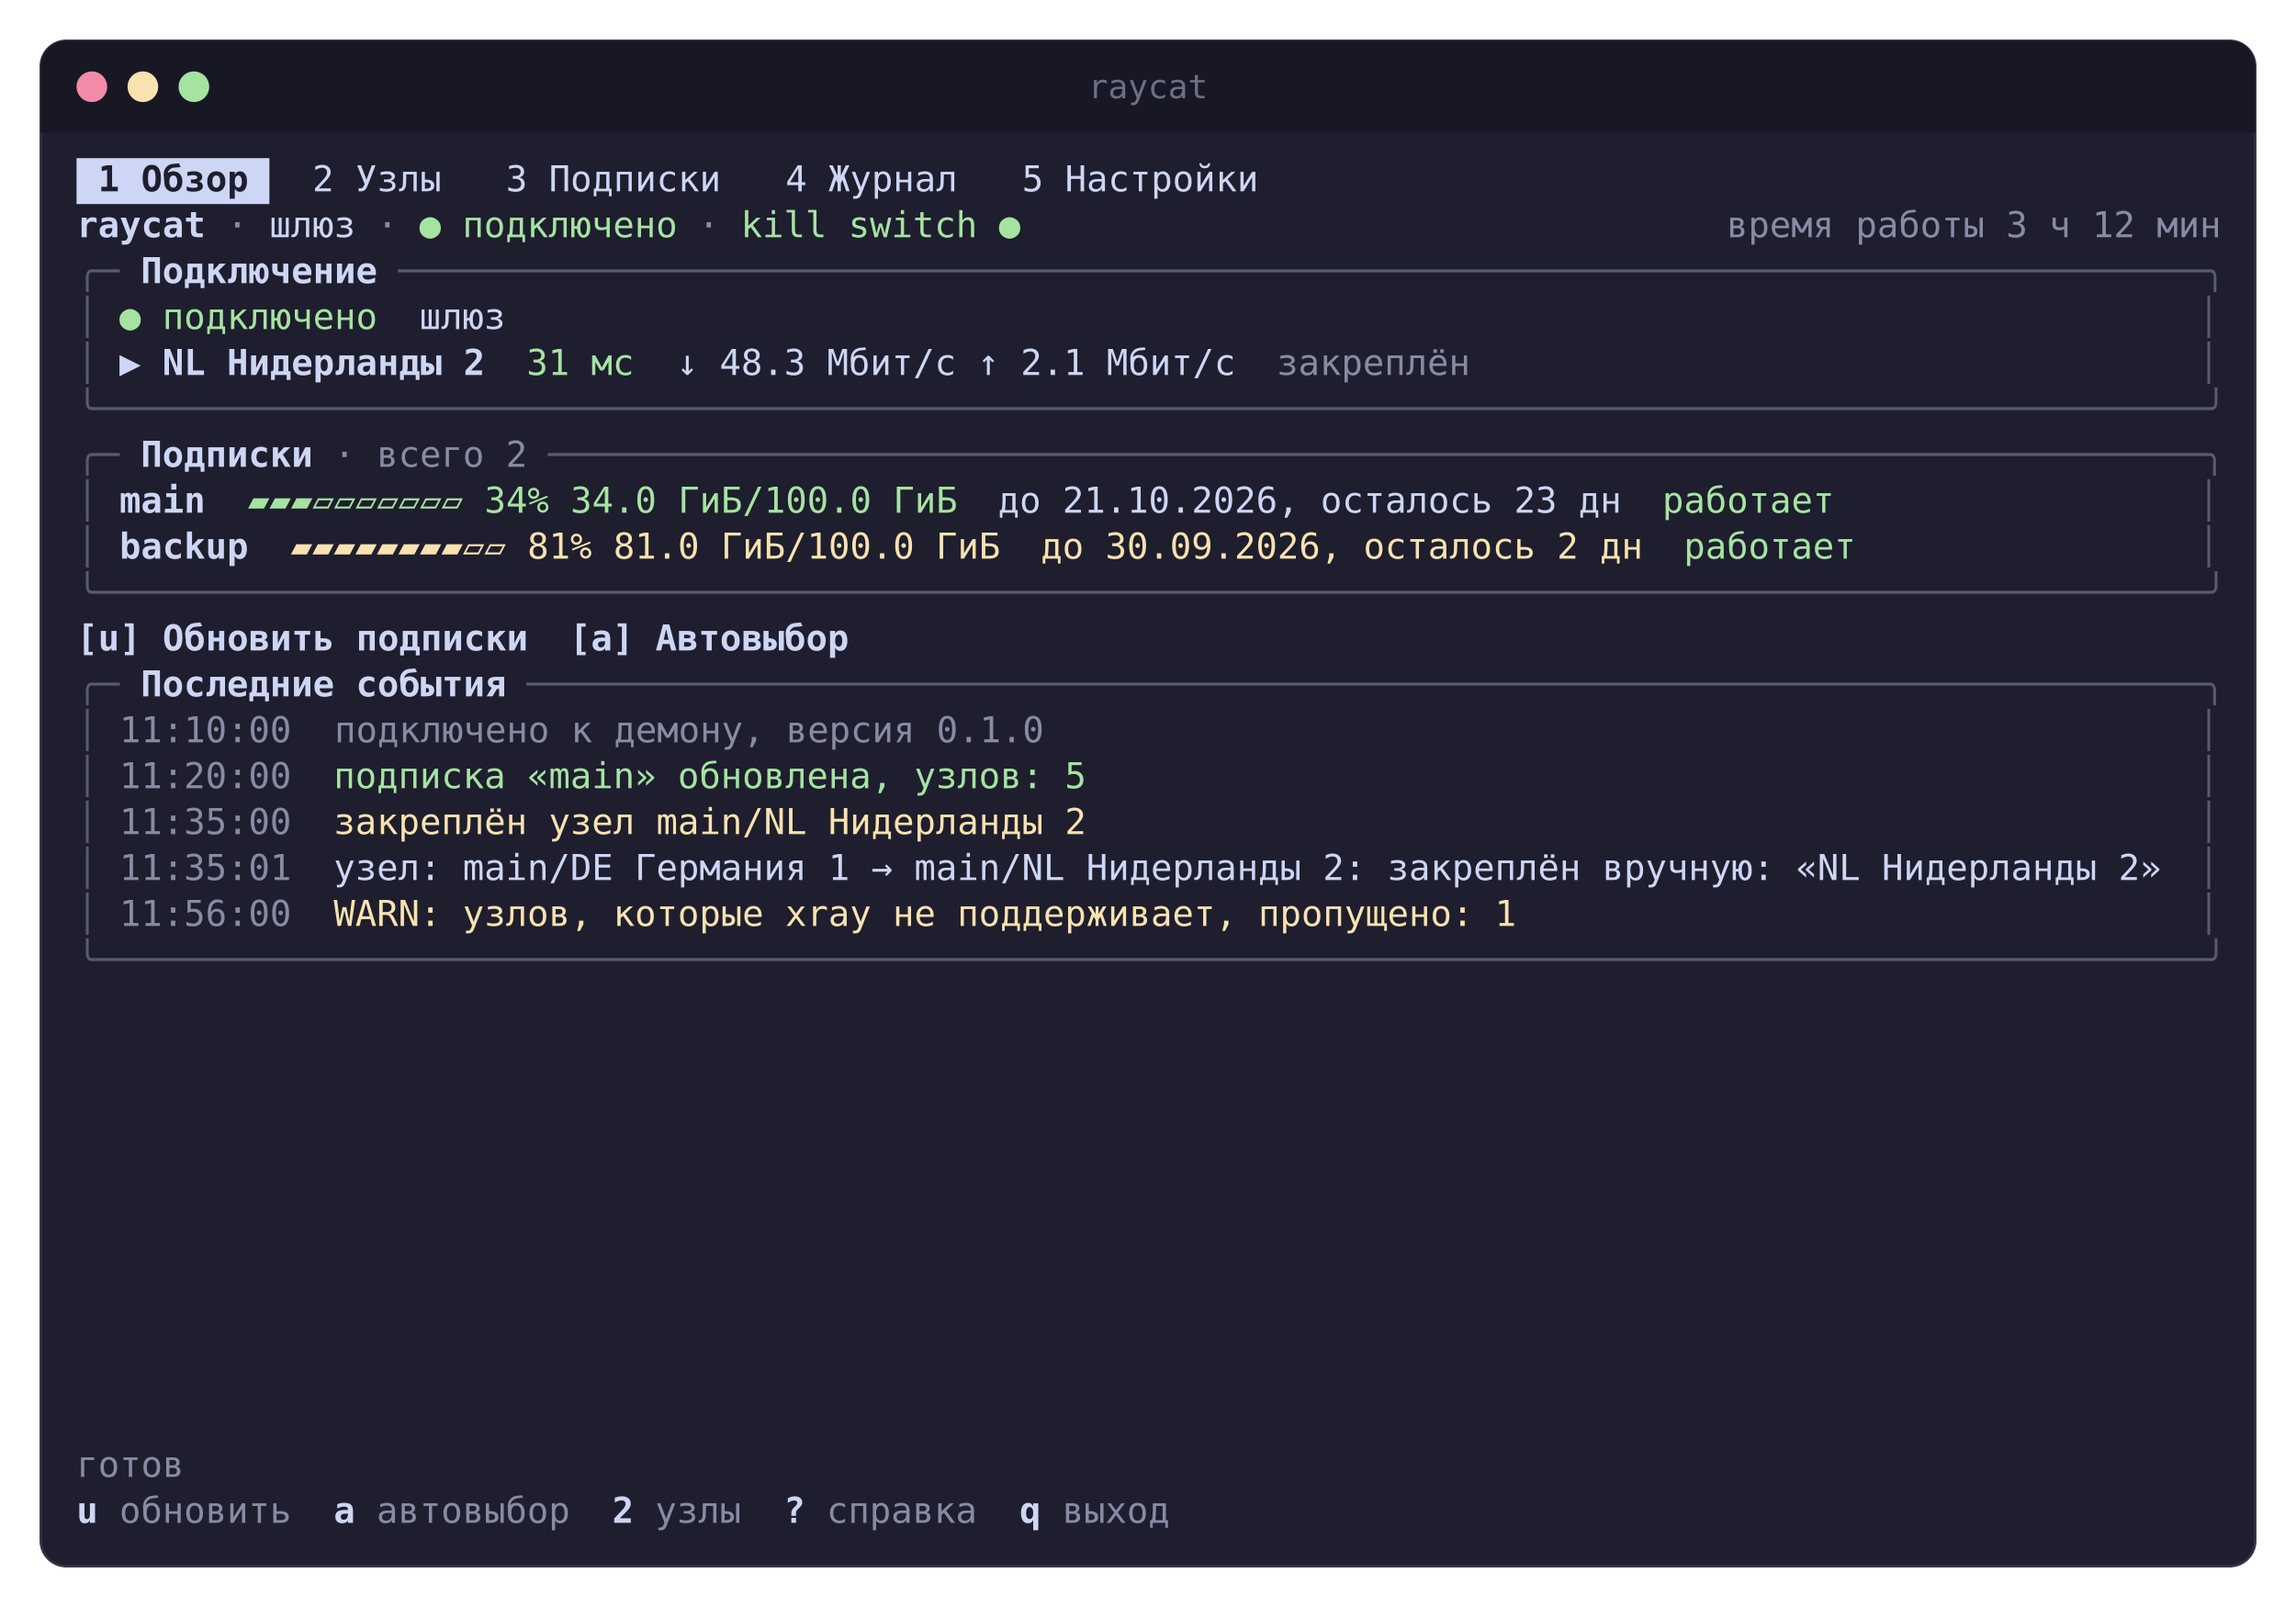
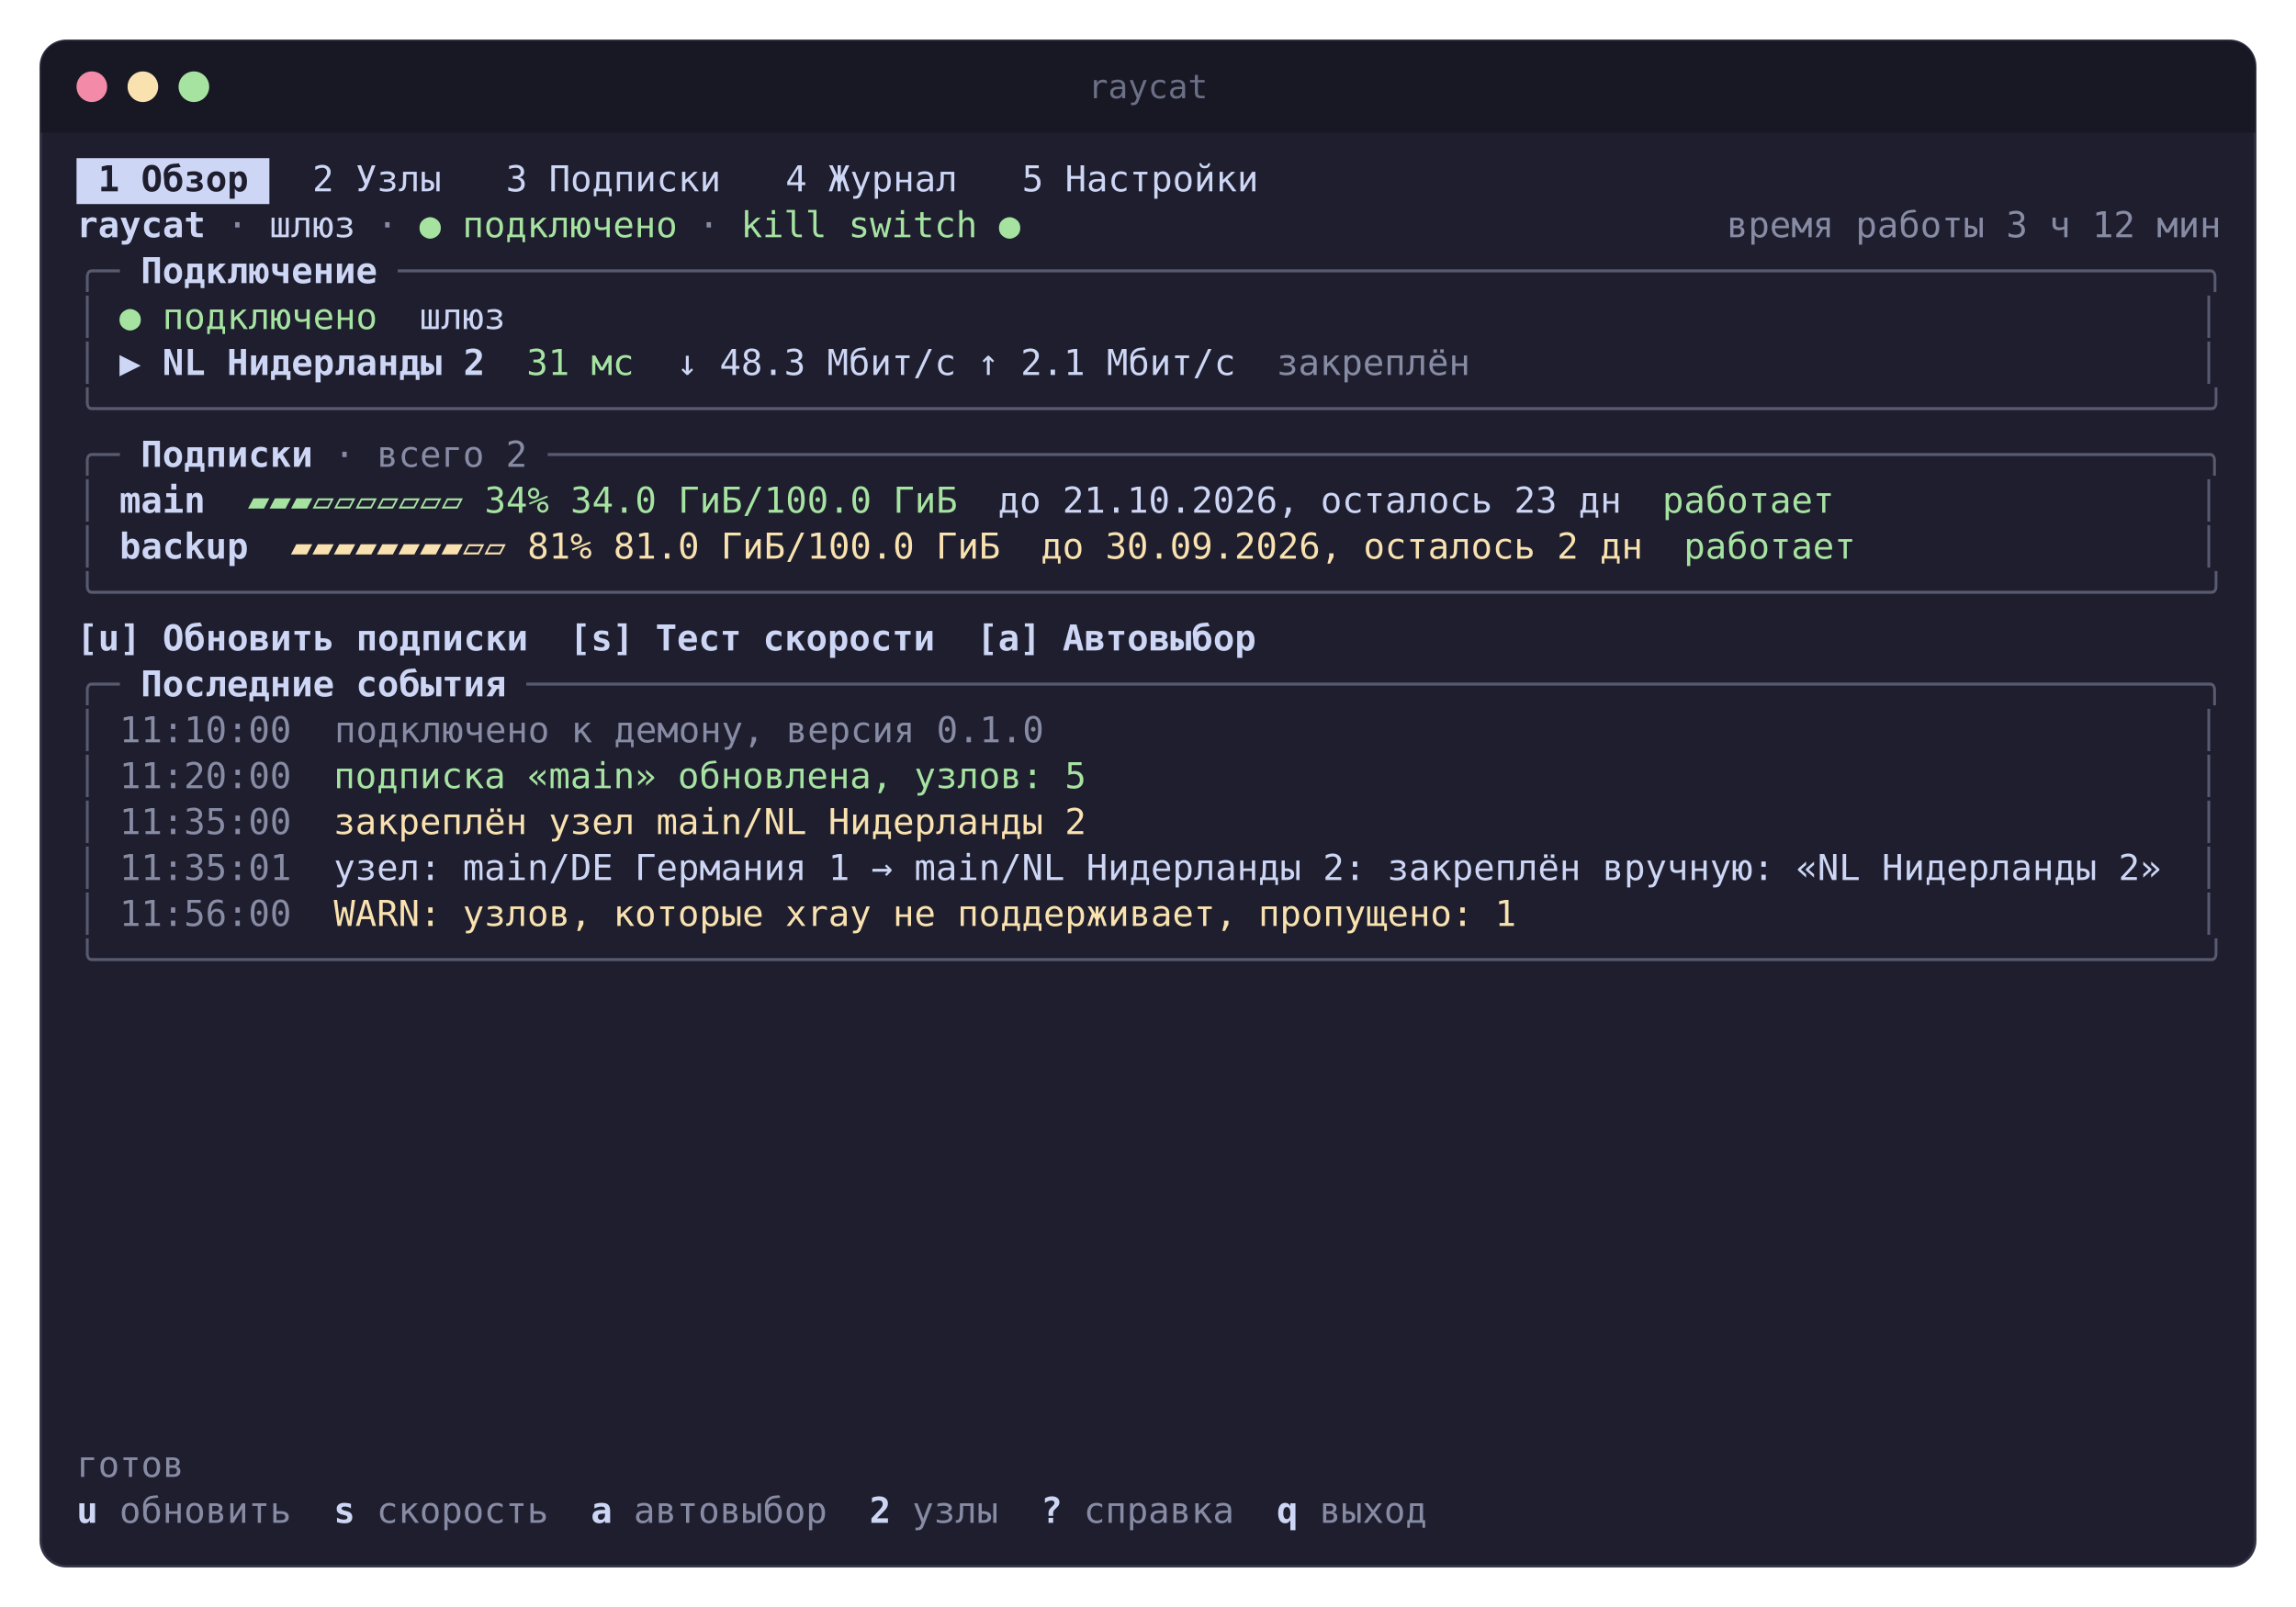
<svg xmlns="http://www.w3.org/2000/svg" width="900" height="630" viewBox="0 0 9000 6300" font-family="ui-monospace, SFMono-Regular, Menlo, Consolas, &quot;DejaVu Sans Mono&quot;, monospace">
  <defs>
    <clipPath id="window">
      <rect x="160" y="160" width="8680" height="5980" rx="100" />
    </clipPath>
  </defs>
  <rect x="160" y="160" width="8680" height="5980" rx="100" fill="#1e1e2e" stroke="#313244" stroke-width="10" />
  <rect x="160" y="160" width="8680" height="360" fill="#181825" clip-path="url(#window)" />
  <circle cx="360" cy="340" r="60" fill="#f38ba8" />
  <circle cx="560" cy="340" r="60" fill="#f9e2af" />
  <circle cx="760" cy="340" r="60" fill="#a6e3a1" />
  <text x="4500" y="385" text-anchor="middle" font-size="130" fill="#6c7086">raycat</text>
  <g font-size="140">
    <rect x="300" y="620" width="756" height="180" fill="#cdd6f4" />
    <text x="300" y="750" textLength="672" xml:space="preserve" fill="#1e1e2e" font-weight="bold"> 1 Обзор</text>
    <text x="1056" y="750" textLength="3864" xml:space="preserve" fill="#cdd6f4">  2 Узлы   3 Подписки   4 Журнал   5 Настройки</text>
    <text x="300" y="930" textLength="504" xml:space="preserve" fill="#cdd6f4" font-weight="bold">raycat</text>
    <text x="804" y="930" textLength="168" xml:space="preserve" fill="#cdd6f4" fill-opacity="0.6"> ·</text>
    <text x="1056" y="930" textLength="336" xml:space="preserve" fill="#cdd6f4">шлюз</text>
    <text x="1392" y="930" textLength="168" xml:space="preserve" fill="#cdd6f4" fill-opacity="0.6"> ·</text>
    <text x="1644" y="930" textLength="1008" xml:space="preserve" fill="#a6e3a1">● подключено</text>
    <text x="2652" y="930" textLength="168" xml:space="preserve" fill="#cdd6f4" fill-opacity="0.6"> ·</text>
    <text x="2904" y="930" textLength="1092" xml:space="preserve" fill="#a6e3a1">kill switch ●</text>
    <text x="6768" y="930" textLength="1932" xml:space="preserve" fill="#cdd6f4" fill-opacity="0.6">время работы 3 ч 12 мин</text>
    <text x="300" y="1110" textLength="168" xml:space="preserve" fill="#585b70">╭─</text>
    <text x="552" y="1110" textLength="924" xml:space="preserve" fill="#cdd6f4" font-weight="bold">Подключение</text>
    <text x="1476" y="1110" textLength="7224" xml:space="preserve" fill="#585b70"> ────────────────────────────────────────────────────────────────────────────────────╮</text>
    <text x="300" y="1290" textLength="84" xml:space="preserve" fill="#585b70">│</text>
    <text x="468" y="1290" textLength="1008" xml:space="preserve" fill="#a6e3a1">● подключено</text>
    <text x="1644" y="1290" textLength="336" xml:space="preserve" fill="#cdd6f4">шлюз</text>
    <text x="8616" y="1290" textLength="84" xml:space="preserve" fill="#585b70">│</text>
    <text x="300" y="1470" textLength="84" xml:space="preserve" fill="#585b70">│</text>
    <text x="468" y="1470" textLength="1428" xml:space="preserve" fill="#cdd6f4" font-weight="bold">▶ NL Нидерланды 2</text>
    <text x="2064" y="1470" textLength="420" xml:space="preserve" fill="#a6e3a1">31 мс</text>
    <text x="2652" y="1470" textLength="2184" xml:space="preserve" fill="#cdd6f4">↓ 48.3 Мбит/с ↑ 2.1 Мбит/с</text>
    <text x="4836" y="1470" textLength="924" xml:space="preserve" fill="#cdd6f4" fill-opacity="0.6">  закреплён</text>
    <text x="8616" y="1470" textLength="84" xml:space="preserve" fill="#585b70">│</text>
    <text x="300" y="1650" textLength="8400" xml:space="preserve" fill="#585b70">╰──────────────────────────────────────────────────────────────────────────────────────────────────╯</text>
    <text x="300" y="1830" textLength="168" xml:space="preserve" fill="#585b70">╭─</text>
    <text x="552" y="1830" textLength="672" xml:space="preserve" fill="#cdd6f4" font-weight="bold">Подписки</text>
    <text x="1224" y="1830" textLength="840" xml:space="preserve" fill="#cdd6f4" fill-opacity="0.6"> · всего 2</text>
    <text x="2064" y="1830" textLength="6636" xml:space="preserve" fill="#585b70"> ─────────────────────────────────────────────────────────────────────────────╮</text>
    <text x="300" y="2010" textLength="84" xml:space="preserve" fill="#585b70">│</text>
    <text x="468" y="2010" textLength="336" xml:space="preserve" fill="#cdd6f4" font-weight="bold">main</text>
    <text x="972" y="2010" textLength="2772" xml:space="preserve" fill="#a6e3a1">▰▰▰▱▱▱▱▱▱▱ 34% 34.0 ГиБ/100.0 ГиБ</text>
    <text x="3912" y="2010" textLength="2436" xml:space="preserve" fill="#cdd6f4">до 21.10.2026, осталось 23 дн</text>
    <text x="6516" y="2010" textLength="672" xml:space="preserve" fill="#a6e3a1">работает</text>
    <text x="8616" y="2010" textLength="84" xml:space="preserve" fill="#585b70">│</text>
    <text x="300" y="2190" textLength="84" xml:space="preserve" fill="#585b70">│</text>
    <text x="468" y="2190" textLength="504" xml:space="preserve" fill="#cdd6f4" font-weight="bold">backup</text>
    <text x="1140" y="2190" textLength="2772" xml:space="preserve" fill="#f9e2af">▰▰▰▰▰▰▰▰▱▱ 81% 81.0 ГиБ/100.0 ГиБ</text>
    <text x="4080" y="2190" textLength="2352" xml:space="preserve" fill="#f9e2af">до 30.09.2026, осталось 2 дн</text>
    <text x="6600" y="2190" textLength="672" xml:space="preserve" fill="#a6e3a1">работает</text>
    <text x="8616" y="2190" textLength="84" xml:space="preserve" fill="#585b70">│</text>
    <text x="300" y="2370" textLength="8400" xml:space="preserve" fill="#585b70">╰──────────────────────────────────────────────────────────────────────────────────────────────────╯</text>
    <text x="300" y="2550" textLength="1764" xml:space="preserve" fill="#cdd6f4" font-weight="bold">[u] Обновить подписки</text>
-     <text x="2232" y="2550" textLength="1092" xml:space="preserve" fill="#cdd6f4" font-weight="bold">[a] Автовыбор</text>
+     <text x="2232" y="2550" textLength="1428" xml:space="preserve" fill="#cdd6f4" font-weight="bold">[s] Тест скорости</text>
+     <text x="3828" y="2550" textLength="1092" xml:space="preserve" fill="#cdd6f4" font-weight="bold">[a] Автовыбор</text>
    <text x="300" y="2730" textLength="168" xml:space="preserve" fill="#585b70">╭─</text>
    <text x="552" y="2730" textLength="1428" xml:space="preserve" fill="#cdd6f4" font-weight="bold">Последние события</text>
    <text x="1980" y="2730" textLength="6720" xml:space="preserve" fill="#585b70"> ──────────────────────────────────────────────────────────────────────────────╮</text>
    <text x="300" y="2910" textLength="84" xml:space="preserve" fill="#585b70">│</text>
    <text x="468" y="2910" textLength="3612" xml:space="preserve" fill="#cdd6f4" fill-opacity="0.6">11:10:00  подключено к демону, версия 0.1.0</text>
    <text x="8616" y="2910" textLength="84" xml:space="preserve" fill="#585b70">│</text>
    <text x="300" y="3090" textLength="84" xml:space="preserve" fill="#585b70">│</text>
    <text x="468" y="3090" textLength="672" xml:space="preserve" fill="#cdd6f4" fill-opacity="0.6">11:20:00</text>
    <text x="1308" y="3090" textLength="2940" xml:space="preserve" fill="#a6e3a1">подписка «main» обновлена, узлов: 5</text>
    <text x="8616" y="3090" textLength="84" xml:space="preserve" fill="#585b70">│</text>
    <text x="300" y="3270" textLength="84" xml:space="preserve" fill="#585b70">│</text>
    <text x="468" y="3270" textLength="672" xml:space="preserve" fill="#cdd6f4" fill-opacity="0.6">11:35:00</text>
    <text x="1308" y="3270" textLength="2940" xml:space="preserve" fill="#f9e2af">закреплён узел main/NL Нидерланды 2</text>
    <text x="8616" y="3270" textLength="84" xml:space="preserve" fill="#585b70">│</text>
    <text x="300" y="3450" textLength="84" xml:space="preserve" fill="#585b70">│</text>
    <text x="468" y="3450" textLength="672" xml:space="preserve" fill="#cdd6f4" fill-opacity="0.6">11:35:01</text>
    <text x="1308" y="3450" textLength="7140" xml:space="preserve" fill="#cdd6f4">узел: main/DE Германия 1 → main/NL Нидерланды 2: закреплён вручную: «NL Нидерланды 2»</text>
    <text x="8616" y="3450" textLength="84" xml:space="preserve" fill="#585b70">│</text>
    <text x="300" y="3630" textLength="84" xml:space="preserve" fill="#585b70">│</text>
    <text x="468" y="3630" textLength="672" xml:space="preserve" fill="#cdd6f4" fill-opacity="0.6">11:56:00</text>
    <text x="1308" y="3630" textLength="4620" xml:space="preserve" fill="#f9e2af">WARN: узлов, которые xray не поддерживает, пропущено: 1</text>
    <text x="8616" y="3630" textLength="84" xml:space="preserve" fill="#585b70">│</text>
    <text x="300" y="3810" textLength="8400" xml:space="preserve" fill="#585b70">╰──────────────────────────────────────────────────────────────────────────────────────────────────╯</text>
    <text x="300" y="5790" textLength="420" xml:space="preserve" fill="#cdd6f4" fill-opacity="0.6">готов</text>
    <text x="300" y="5970" textLength="84" xml:space="preserve" fill="#cdd6f4" font-weight="bold">u</text>
    <text x="468" y="5970" textLength="672" xml:space="preserve" fill="#cdd6f4" fill-opacity="0.6">обновить</text>
-     <text x="1308" y="5970" textLength="84" xml:space="preserve" fill="#cdd6f4" font-weight="bold">a</text>
-     <text x="1476" y="5970" textLength="756" xml:space="preserve" fill="#cdd6f4" fill-opacity="0.6">автовыбор</text>
-     <text x="2400" y="5970" textLength="84" xml:space="preserve" fill="#cdd6f4" font-weight="bold">2</text>
-     <text x="2568" y="5970" textLength="336" xml:space="preserve" fill="#cdd6f4" fill-opacity="0.6">узлы</text>
-     <text x="3072" y="5970" textLength="84" xml:space="preserve" fill="#cdd6f4" font-weight="bold">?</text>
-     <text x="3240" y="5970" textLength="588" xml:space="preserve" fill="#cdd6f4" fill-opacity="0.6">справка</text>
-     <text x="3996" y="5970" textLength="84" xml:space="preserve" fill="#cdd6f4" font-weight="bold">q</text>
-     <text x="4164" y="5970" textLength="420" xml:space="preserve" fill="#cdd6f4" fill-opacity="0.6">выход</text>
+     <text x="1308" y="5970" textLength="84" xml:space="preserve" fill="#cdd6f4" font-weight="bold">s</text>
+     <text x="1476" y="5970" textLength="672" xml:space="preserve" fill="#cdd6f4" fill-opacity="0.6">скорость</text>
+     <text x="2316" y="5970" textLength="84" xml:space="preserve" fill="#cdd6f4" font-weight="bold">a</text>
+     <text x="2484" y="5970" textLength="756" xml:space="preserve" fill="#cdd6f4" fill-opacity="0.6">автовыбор</text>
+     <text x="3408" y="5970" textLength="84" xml:space="preserve" fill="#cdd6f4" font-weight="bold">2</text>
+     <text x="3576" y="5970" textLength="336" xml:space="preserve" fill="#cdd6f4" fill-opacity="0.6">узлы</text>
+     <text x="4080" y="5970" textLength="84" xml:space="preserve" fill="#cdd6f4" font-weight="bold">?</text>
+     <text x="4248" y="5970" textLength="588" xml:space="preserve" fill="#cdd6f4" fill-opacity="0.6">справка</text>
+     <text x="5004" y="5970" textLength="84" xml:space="preserve" fill="#cdd6f4" font-weight="bold">q</text>
+     <text x="5172" y="5970" textLength="420" xml:space="preserve" fill="#cdd6f4" fill-opacity="0.6">выход</text>
  </g>
</svg>
